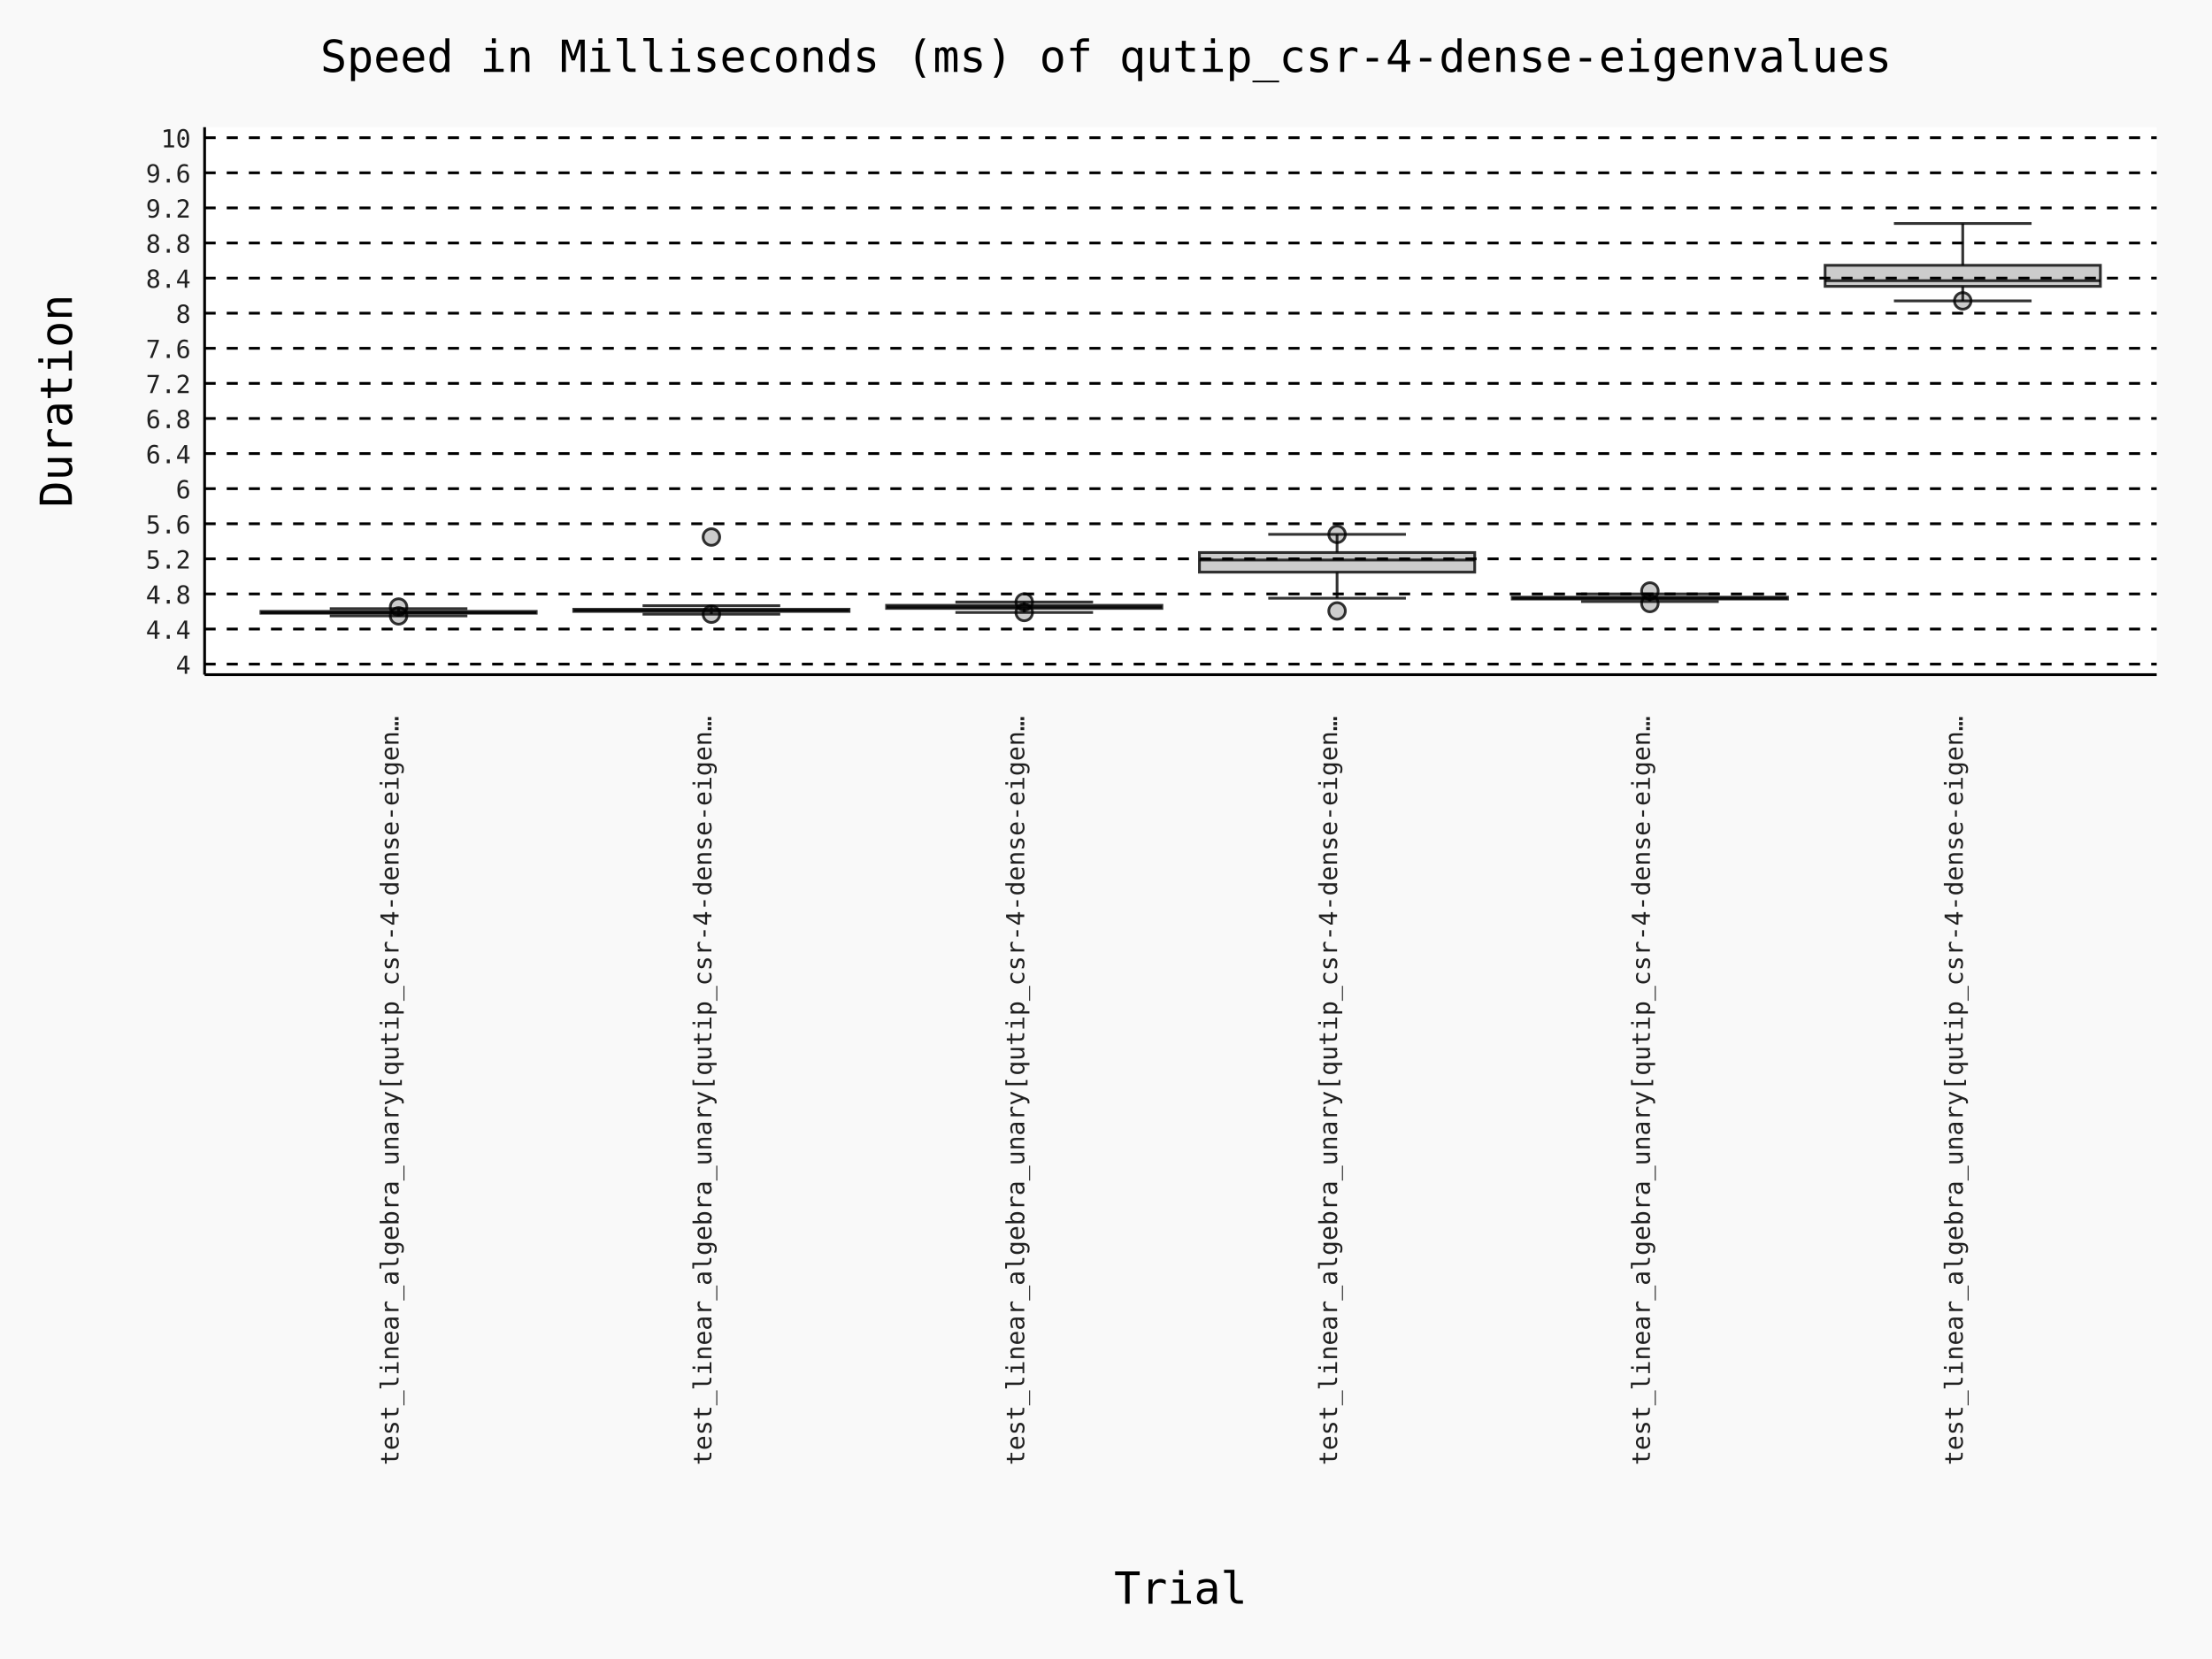
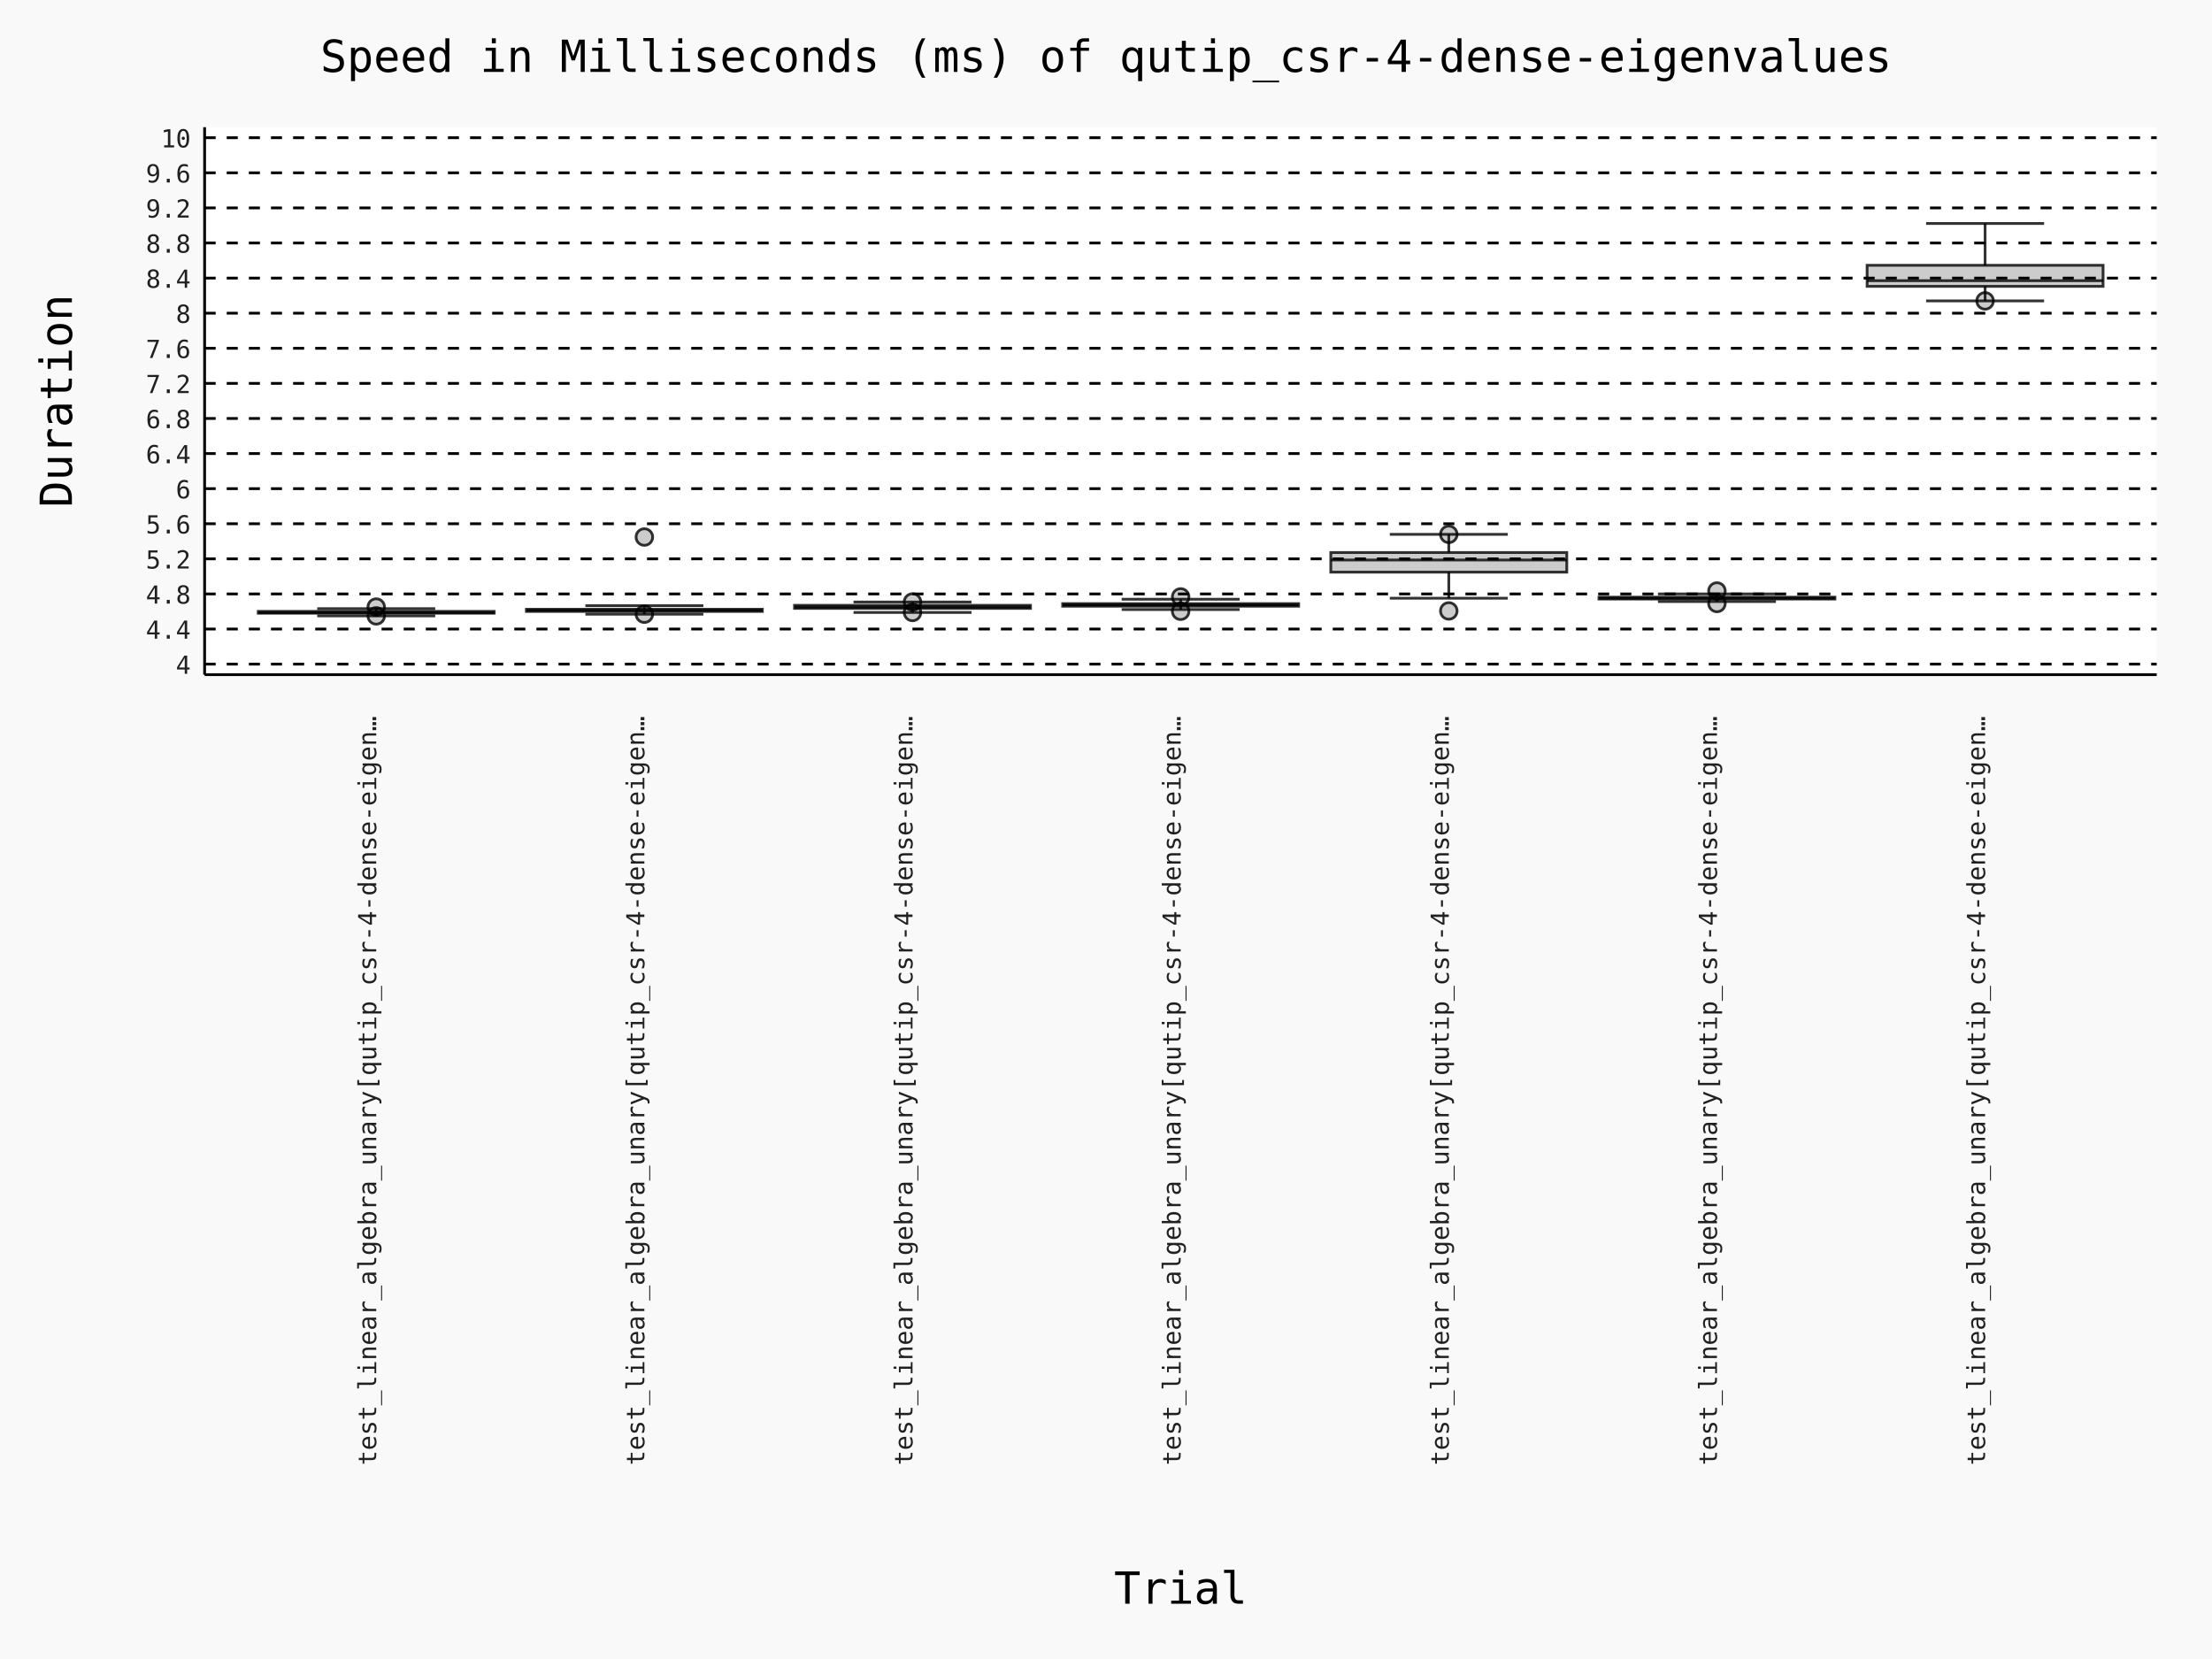
- <svg xmlns="http://www.w3.org/2000/svg" id="chart-b02ecb79-eb0d-46cd-9cec-5eff57549603" class="pygal-chart" viewBox="0 0 800 600">
+ <svg xmlns="http://www.w3.org/2000/svg" id="chart-1c01802e-c42d-4d9f-a658-e461274d152b" class="pygal-chart" viewBox="0 0 800 600">
  <defs>
-     <style type="text/css">#chart-b02ecb79-eb0d-46cd-9cec-5eff57549603{-webkit-user-select:none;-webkit-font-smoothing:antialiased;font-family:Consolas,"Deja Vu Sans Mono","Bitstream Vera Sans Mono","Courier New",monospace}#chart-b02ecb79-eb0d-46cd-9cec-5eff57549603 .title{font-family:Consolas,"Deja Vu Sans Mono","Bitstream Vera Sans Mono","Courier New",monospace;font-size:16px}#chart-b02ecb79-eb0d-46cd-9cec-5eff57549603 .legends .legend text{font-family:Consolas,"Deja Vu Sans Mono","Bitstream Vera Sans Mono","Courier New",monospace;font-size:14px}#chart-b02ecb79-eb0d-46cd-9cec-5eff57549603 .axis text{font-family:Consolas,"Deja Vu Sans Mono","Bitstream Vera Sans Mono","Courier New",monospace;font-size:10px}#chart-b02ecb79-eb0d-46cd-9cec-5eff57549603 .axis text.major{font-family:Consolas,"Deja Vu Sans Mono","Bitstream Vera Sans Mono","Courier New",monospace;font-size:10px}#chart-b02ecb79-eb0d-46cd-9cec-5eff57549603 .text-overlay text.value{font-family:Consolas,"Deja Vu Sans Mono","Bitstream Vera Sans Mono","Courier New",monospace;font-size:16px}#chart-b02ecb79-eb0d-46cd-9cec-5eff57549603 .text-overlay text.label{font-family:Consolas,"Deja Vu Sans Mono","Bitstream Vera Sans Mono","Courier New",monospace;font-size:10px}#chart-b02ecb79-eb0d-46cd-9cec-5eff57549603 .tooltip{font-family:Consolas,"Deja Vu Sans Mono","Bitstream Vera Sans Mono","Courier New",monospace;font-size:14px}#chart-b02ecb79-eb0d-46cd-9cec-5eff57549603 text.no_data{font-family:Consolas,"Deja Vu Sans Mono","Bitstream Vera Sans Mono","Courier New",monospace;font-size:64px}
- #chart-b02ecb79-eb0d-46cd-9cec-5eff57549603{background-color:rgba(249,249,249,1)}#chart-b02ecb79-eb0d-46cd-9cec-5eff57549603 path,#chart-b02ecb79-eb0d-46cd-9cec-5eff57549603 line,#chart-b02ecb79-eb0d-46cd-9cec-5eff57549603 rect,#chart-b02ecb79-eb0d-46cd-9cec-5eff57549603 circle{-webkit-transition:150ms;-moz-transition:150ms;transition:150ms}#chart-b02ecb79-eb0d-46cd-9cec-5eff57549603 .graph &gt; .background{fill:rgba(249,249,249,1)}#chart-b02ecb79-eb0d-46cd-9cec-5eff57549603 .plot &gt; .background{fill:rgba(255,255,255,1)}#chart-b02ecb79-eb0d-46cd-9cec-5eff57549603 .graph{fill:rgba(0,0,0,.87)}#chart-b02ecb79-eb0d-46cd-9cec-5eff57549603 text.no_data{fill:rgba(0,0,0,1)}#chart-b02ecb79-eb0d-46cd-9cec-5eff57549603 .title{fill:rgba(0,0,0,1)}#chart-b02ecb79-eb0d-46cd-9cec-5eff57549603 .legends .legend text{fill:rgba(0,0,0,.87)}#chart-b02ecb79-eb0d-46cd-9cec-5eff57549603 .legends .legend:hover text{fill:rgba(0,0,0,1)}#chart-b02ecb79-eb0d-46cd-9cec-5eff57549603 .axis .line{stroke:rgba(0,0,0,1)}#chart-b02ecb79-eb0d-46cd-9cec-5eff57549603 .axis .guide.line{stroke:rgba(0,0,0,.54)}#chart-b02ecb79-eb0d-46cd-9cec-5eff57549603 .axis .major.line{stroke:rgba(0,0,0,.87)}#chart-b02ecb79-eb0d-46cd-9cec-5eff57549603 .axis text.major{fill:rgba(0,0,0,1)}#chart-b02ecb79-eb0d-46cd-9cec-5eff57549603 .axis.y .guides:hover .guide.line,#chart-b02ecb79-eb0d-46cd-9cec-5eff57549603 .line-graph .axis.x .guides:hover .guide.line,#chart-b02ecb79-eb0d-46cd-9cec-5eff57549603 .stackedline-graph .axis.x .guides:hover .guide.line,#chart-b02ecb79-eb0d-46cd-9cec-5eff57549603 .xy-graph .axis.x .guides:hover .guide.line{stroke:rgba(0,0,0,1)}#chart-b02ecb79-eb0d-46cd-9cec-5eff57549603 .axis .guides:hover text{fill:rgba(0,0,0,1)}#chart-b02ecb79-eb0d-46cd-9cec-5eff57549603 .reactive{fill-opacity:.7;stroke-opacity:.8;stroke-width:1}#chart-b02ecb79-eb0d-46cd-9cec-5eff57549603 .ci{stroke:rgba(0,0,0,.87)}#chart-b02ecb79-eb0d-46cd-9cec-5eff57549603 .reactive.active,#chart-b02ecb79-eb0d-46cd-9cec-5eff57549603 .active .reactive{fill-opacity:.8;stroke-opacity:.9;stroke-width:4}#chart-b02ecb79-eb0d-46cd-9cec-5eff57549603 .ci .reactive.active{stroke-width:1.5}#chart-b02ecb79-eb0d-46cd-9cec-5eff57549603 .series text{fill:rgba(0,0,0,1)}#chart-b02ecb79-eb0d-46cd-9cec-5eff57549603 .tooltip rect{fill:rgba(255,255,255,1);stroke:rgba(0,0,0,1);-webkit-transition:opacity 150ms;-moz-transition:opacity 150ms;transition:opacity 150ms}#chart-b02ecb79-eb0d-46cd-9cec-5eff57549603 .tooltip .label{fill:rgba(0,0,0,.87)}#chart-b02ecb79-eb0d-46cd-9cec-5eff57549603 .tooltip .label{fill:rgba(0,0,0,.87)}#chart-b02ecb79-eb0d-46cd-9cec-5eff57549603 .tooltip .legend{font-size:.8em;fill:rgba(0,0,0,.54)}#chart-b02ecb79-eb0d-46cd-9cec-5eff57549603 .tooltip .x_label{font-size:.6em;fill:rgba(0,0,0,1)}#chart-b02ecb79-eb0d-46cd-9cec-5eff57549603 .tooltip .xlink{font-size:.5em;text-decoration:underline}#chart-b02ecb79-eb0d-46cd-9cec-5eff57549603 .tooltip .value{font-size:1.5em}#chart-b02ecb79-eb0d-46cd-9cec-5eff57549603 .bound{font-size:.5em}#chart-b02ecb79-eb0d-46cd-9cec-5eff57549603 .max-value{font-size:.75em;fill:rgba(0,0,0,.54)}#chart-b02ecb79-eb0d-46cd-9cec-5eff57549603 .map-element{fill:rgba(255,255,255,1);stroke:rgba(0,0,0,.54) !important}#chart-b02ecb79-eb0d-46cd-9cec-5eff57549603 .map-element .reactive{fill-opacity:inherit;stroke-opacity:inherit}#chart-b02ecb79-eb0d-46cd-9cec-5eff57549603 .color-0,#chart-b02ecb79-eb0d-46cd-9cec-5eff57549603 .color-0 a:visited{stroke:#000000;fill:#000000}#chart-b02ecb79-eb0d-46cd-9cec-5eff57549603 .color-1,#chart-b02ecb79-eb0d-46cd-9cec-5eff57549603 .color-1 a:visited{stroke:#000000;fill:#000000}#chart-b02ecb79-eb0d-46cd-9cec-5eff57549603 .color-2,#chart-b02ecb79-eb0d-46cd-9cec-5eff57549603 .color-2 a:visited{stroke:#000000;fill:#000000}#chart-b02ecb79-eb0d-46cd-9cec-5eff57549603 .color-3,#chart-b02ecb79-eb0d-46cd-9cec-5eff57549603 .color-3 a:visited{stroke:#000000;fill:#000000}#chart-b02ecb79-eb0d-46cd-9cec-5eff57549603 .color-4,#chart-b02ecb79-eb0d-46cd-9cec-5eff57549603 .color-4 a:visited{stroke:#000000;fill:#000000}#chart-b02ecb79-eb0d-46cd-9cec-5eff57549603 .color-5,#chart-b02ecb79-eb0d-46cd-9cec-5eff57549603 .color-5 a:visited{stroke:#000000;fill:#000000}#chart-b02ecb79-eb0d-46cd-9cec-5eff57549603 .text-overlay .color-0 text{fill:white}#chart-b02ecb79-eb0d-46cd-9cec-5eff57549603 .text-overlay .color-1 text{fill:white}#chart-b02ecb79-eb0d-46cd-9cec-5eff57549603 .text-overlay .color-2 text{fill:white}#chart-b02ecb79-eb0d-46cd-9cec-5eff57549603 .text-overlay .color-3 text{fill:white}#chart-b02ecb79-eb0d-46cd-9cec-5eff57549603 .text-overlay .color-4 text{fill:white}#chart-b02ecb79-eb0d-46cd-9cec-5eff57549603 .text-overlay .color-5 text{fill:white}
- #chart-b02ecb79-eb0d-46cd-9cec-5eff57549603 text.no_data{text-anchor:middle}#chart-b02ecb79-eb0d-46cd-9cec-5eff57549603 .guide.line{fill:none}#chart-b02ecb79-eb0d-46cd-9cec-5eff57549603 .centered{text-anchor:middle}#chart-b02ecb79-eb0d-46cd-9cec-5eff57549603 .title{text-anchor:middle}#chart-b02ecb79-eb0d-46cd-9cec-5eff57549603 .legends .legend text{fill-opacity:1}#chart-b02ecb79-eb0d-46cd-9cec-5eff57549603 .axis.x text{text-anchor:middle}#chart-b02ecb79-eb0d-46cd-9cec-5eff57549603 .axis.x:not(.web) text[transform]{text-anchor:start}#chart-b02ecb79-eb0d-46cd-9cec-5eff57549603 .axis.x:not(.web) text[transform].backwards{text-anchor:end}#chart-b02ecb79-eb0d-46cd-9cec-5eff57549603 .axis.y text{text-anchor:end}#chart-b02ecb79-eb0d-46cd-9cec-5eff57549603 .axis.y text[transform].backwards{text-anchor:start}#chart-b02ecb79-eb0d-46cd-9cec-5eff57549603 .axis.y2 text{text-anchor:start}#chart-b02ecb79-eb0d-46cd-9cec-5eff57549603 .axis.y2 text[transform].backwards{text-anchor:end}#chart-b02ecb79-eb0d-46cd-9cec-5eff57549603 .axis .guide.line{stroke-dasharray:4,4;stroke:black}#chart-b02ecb79-eb0d-46cd-9cec-5eff57549603 .axis .major.guide.line{stroke-dasharray:6,6;stroke:black}#chart-b02ecb79-eb0d-46cd-9cec-5eff57549603 .horizontal .axis.y .guide.line,#chart-b02ecb79-eb0d-46cd-9cec-5eff57549603 .horizontal .axis.y2 .guide.line,#chart-b02ecb79-eb0d-46cd-9cec-5eff57549603 .vertical .axis.x .guide.line{opacity:0}#chart-b02ecb79-eb0d-46cd-9cec-5eff57549603 .horizontal .axis.always_show .guide.line,#chart-b02ecb79-eb0d-46cd-9cec-5eff57549603 .vertical .axis.always_show .guide.line{opacity:1 !important}#chart-b02ecb79-eb0d-46cd-9cec-5eff57549603 .axis.y .guides:hover .guide.line,#chart-b02ecb79-eb0d-46cd-9cec-5eff57549603 .axis.y2 .guides:hover .guide.line,#chart-b02ecb79-eb0d-46cd-9cec-5eff57549603 .axis.x .guides:hover .guide.line{opacity:1}#chart-b02ecb79-eb0d-46cd-9cec-5eff57549603 .axis .guides:hover text{opacity:1}#chart-b02ecb79-eb0d-46cd-9cec-5eff57549603 .nofill{fill:none}#chart-b02ecb79-eb0d-46cd-9cec-5eff57549603 .subtle-fill{fill-opacity:.2}#chart-b02ecb79-eb0d-46cd-9cec-5eff57549603 .dot{stroke-width:1px;fill-opacity:1;stroke-opacity:1}#chart-b02ecb79-eb0d-46cd-9cec-5eff57549603 .dot.active{stroke-width:5px}#chart-b02ecb79-eb0d-46cd-9cec-5eff57549603 .dot.negative{fill:transparent}#chart-b02ecb79-eb0d-46cd-9cec-5eff57549603 text,#chart-b02ecb79-eb0d-46cd-9cec-5eff57549603 tspan{stroke:none !important}#chart-b02ecb79-eb0d-46cd-9cec-5eff57549603 .series text.active{opacity:1}#chart-b02ecb79-eb0d-46cd-9cec-5eff57549603 .tooltip rect{fill-opacity:.95;stroke-width:.5}#chart-b02ecb79-eb0d-46cd-9cec-5eff57549603 .tooltip text{fill-opacity:1}#chart-b02ecb79-eb0d-46cd-9cec-5eff57549603 .showable{visibility:hidden}#chart-b02ecb79-eb0d-46cd-9cec-5eff57549603 .showable.shown{visibility:visible}#chart-b02ecb79-eb0d-46cd-9cec-5eff57549603 .gauge-background{fill:rgba(229,229,229,1);stroke:none}#chart-b02ecb79-eb0d-46cd-9cec-5eff57549603 .bg-lines{stroke:rgba(249,249,249,1);stroke-width:2px}
+     <style type="text/css">#chart-1c01802e-c42d-4d9f-a658-e461274d152b{-webkit-user-select:none;-webkit-font-smoothing:antialiased;font-family:Consolas,"Deja Vu Sans Mono","Bitstream Vera Sans Mono","Courier New",monospace}#chart-1c01802e-c42d-4d9f-a658-e461274d152b .title{font-family:Consolas,"Deja Vu Sans Mono","Bitstream Vera Sans Mono","Courier New",monospace;font-size:16px}#chart-1c01802e-c42d-4d9f-a658-e461274d152b .legends .legend text{font-family:Consolas,"Deja Vu Sans Mono","Bitstream Vera Sans Mono","Courier New",monospace;font-size:14px}#chart-1c01802e-c42d-4d9f-a658-e461274d152b .axis text{font-family:Consolas,"Deja Vu Sans Mono","Bitstream Vera Sans Mono","Courier New",monospace;font-size:10px}#chart-1c01802e-c42d-4d9f-a658-e461274d152b .axis text.major{font-family:Consolas,"Deja Vu Sans Mono","Bitstream Vera Sans Mono","Courier New",monospace;font-size:10px}#chart-1c01802e-c42d-4d9f-a658-e461274d152b .text-overlay text.value{font-family:Consolas,"Deja Vu Sans Mono","Bitstream Vera Sans Mono","Courier New",monospace;font-size:16px}#chart-1c01802e-c42d-4d9f-a658-e461274d152b .text-overlay text.label{font-family:Consolas,"Deja Vu Sans Mono","Bitstream Vera Sans Mono","Courier New",monospace;font-size:10px}#chart-1c01802e-c42d-4d9f-a658-e461274d152b .tooltip{font-family:Consolas,"Deja Vu Sans Mono","Bitstream Vera Sans Mono","Courier New",monospace;font-size:14px}#chart-1c01802e-c42d-4d9f-a658-e461274d152b text.no_data{font-family:Consolas,"Deja Vu Sans Mono","Bitstream Vera Sans Mono","Courier New",monospace;font-size:64px}
+ #chart-1c01802e-c42d-4d9f-a658-e461274d152b{background-color:rgba(249,249,249,1)}#chart-1c01802e-c42d-4d9f-a658-e461274d152b path,#chart-1c01802e-c42d-4d9f-a658-e461274d152b line,#chart-1c01802e-c42d-4d9f-a658-e461274d152b rect,#chart-1c01802e-c42d-4d9f-a658-e461274d152b circle{-webkit-transition:150ms;-moz-transition:150ms;transition:150ms}#chart-1c01802e-c42d-4d9f-a658-e461274d152b .graph &gt; .background{fill:rgba(249,249,249,1)}#chart-1c01802e-c42d-4d9f-a658-e461274d152b .plot &gt; .background{fill:rgba(255,255,255,1)}#chart-1c01802e-c42d-4d9f-a658-e461274d152b .graph{fill:rgba(0,0,0,.87)}#chart-1c01802e-c42d-4d9f-a658-e461274d152b text.no_data{fill:rgba(0,0,0,1)}#chart-1c01802e-c42d-4d9f-a658-e461274d152b .title{fill:rgba(0,0,0,1)}#chart-1c01802e-c42d-4d9f-a658-e461274d152b .legends .legend text{fill:rgba(0,0,0,.87)}#chart-1c01802e-c42d-4d9f-a658-e461274d152b .legends .legend:hover text{fill:rgba(0,0,0,1)}#chart-1c01802e-c42d-4d9f-a658-e461274d152b .axis .line{stroke:rgba(0,0,0,1)}#chart-1c01802e-c42d-4d9f-a658-e461274d152b .axis .guide.line{stroke:rgba(0,0,0,.54)}#chart-1c01802e-c42d-4d9f-a658-e461274d152b .axis .major.line{stroke:rgba(0,0,0,.87)}#chart-1c01802e-c42d-4d9f-a658-e461274d152b .axis text.major{fill:rgba(0,0,0,1)}#chart-1c01802e-c42d-4d9f-a658-e461274d152b .axis.y .guides:hover .guide.line,#chart-1c01802e-c42d-4d9f-a658-e461274d152b .line-graph .axis.x .guides:hover .guide.line,#chart-1c01802e-c42d-4d9f-a658-e461274d152b .stackedline-graph .axis.x .guides:hover .guide.line,#chart-1c01802e-c42d-4d9f-a658-e461274d152b .xy-graph .axis.x .guides:hover .guide.line{stroke:rgba(0,0,0,1)}#chart-1c01802e-c42d-4d9f-a658-e461274d152b .axis .guides:hover text{fill:rgba(0,0,0,1)}#chart-1c01802e-c42d-4d9f-a658-e461274d152b .reactive{fill-opacity:.7;stroke-opacity:.8;stroke-width:1}#chart-1c01802e-c42d-4d9f-a658-e461274d152b .ci{stroke:rgba(0,0,0,.87)}#chart-1c01802e-c42d-4d9f-a658-e461274d152b .reactive.active,#chart-1c01802e-c42d-4d9f-a658-e461274d152b .active .reactive{fill-opacity:.8;stroke-opacity:.9;stroke-width:4}#chart-1c01802e-c42d-4d9f-a658-e461274d152b .ci .reactive.active{stroke-width:1.5}#chart-1c01802e-c42d-4d9f-a658-e461274d152b .series text{fill:rgba(0,0,0,1)}#chart-1c01802e-c42d-4d9f-a658-e461274d152b .tooltip rect{fill:rgba(255,255,255,1);stroke:rgba(0,0,0,1);-webkit-transition:opacity 150ms;-moz-transition:opacity 150ms;transition:opacity 150ms}#chart-1c01802e-c42d-4d9f-a658-e461274d152b .tooltip .label{fill:rgba(0,0,0,.87)}#chart-1c01802e-c42d-4d9f-a658-e461274d152b .tooltip .label{fill:rgba(0,0,0,.87)}#chart-1c01802e-c42d-4d9f-a658-e461274d152b .tooltip .legend{font-size:.8em;fill:rgba(0,0,0,.54)}#chart-1c01802e-c42d-4d9f-a658-e461274d152b .tooltip .x_label{font-size:.6em;fill:rgba(0,0,0,1)}#chart-1c01802e-c42d-4d9f-a658-e461274d152b .tooltip .xlink{font-size:.5em;text-decoration:underline}#chart-1c01802e-c42d-4d9f-a658-e461274d152b .tooltip .value{font-size:1.5em}#chart-1c01802e-c42d-4d9f-a658-e461274d152b .bound{font-size:.5em}#chart-1c01802e-c42d-4d9f-a658-e461274d152b .max-value{font-size:.75em;fill:rgba(0,0,0,.54)}#chart-1c01802e-c42d-4d9f-a658-e461274d152b .map-element{fill:rgba(255,255,255,1);stroke:rgba(0,0,0,.54) !important}#chart-1c01802e-c42d-4d9f-a658-e461274d152b .map-element .reactive{fill-opacity:inherit;stroke-opacity:inherit}#chart-1c01802e-c42d-4d9f-a658-e461274d152b .color-0,#chart-1c01802e-c42d-4d9f-a658-e461274d152b .color-0 a:visited{stroke:#000000;fill:#000000}#chart-1c01802e-c42d-4d9f-a658-e461274d152b .color-1,#chart-1c01802e-c42d-4d9f-a658-e461274d152b .color-1 a:visited{stroke:#000000;fill:#000000}#chart-1c01802e-c42d-4d9f-a658-e461274d152b .color-2,#chart-1c01802e-c42d-4d9f-a658-e461274d152b .color-2 a:visited{stroke:#000000;fill:#000000}#chart-1c01802e-c42d-4d9f-a658-e461274d152b .color-3,#chart-1c01802e-c42d-4d9f-a658-e461274d152b .color-3 a:visited{stroke:#000000;fill:#000000}#chart-1c01802e-c42d-4d9f-a658-e461274d152b .color-4,#chart-1c01802e-c42d-4d9f-a658-e461274d152b .color-4 a:visited{stroke:#000000;fill:#000000}#chart-1c01802e-c42d-4d9f-a658-e461274d152b .color-5,#chart-1c01802e-c42d-4d9f-a658-e461274d152b .color-5 a:visited{stroke:#000000;fill:#000000}#chart-1c01802e-c42d-4d9f-a658-e461274d152b .color-6,#chart-1c01802e-c42d-4d9f-a658-e461274d152b .color-6 a:visited{stroke:#000000;fill:#000000}#chart-1c01802e-c42d-4d9f-a658-e461274d152b .text-overlay .color-0 text{fill:white}#chart-1c01802e-c42d-4d9f-a658-e461274d152b .text-overlay .color-1 text{fill:white}#chart-1c01802e-c42d-4d9f-a658-e461274d152b .text-overlay .color-2 text{fill:white}#chart-1c01802e-c42d-4d9f-a658-e461274d152b .text-overlay .color-3 text{fill:white}#chart-1c01802e-c42d-4d9f-a658-e461274d152b .text-overlay .color-4 text{fill:white}#chart-1c01802e-c42d-4d9f-a658-e461274d152b .text-overlay .color-5 text{fill:white}#chart-1c01802e-c42d-4d9f-a658-e461274d152b .text-overlay .color-6 text{fill:white}
+ #chart-1c01802e-c42d-4d9f-a658-e461274d152b text.no_data{text-anchor:middle}#chart-1c01802e-c42d-4d9f-a658-e461274d152b .guide.line{fill:none}#chart-1c01802e-c42d-4d9f-a658-e461274d152b .centered{text-anchor:middle}#chart-1c01802e-c42d-4d9f-a658-e461274d152b .title{text-anchor:middle}#chart-1c01802e-c42d-4d9f-a658-e461274d152b .legends .legend text{fill-opacity:1}#chart-1c01802e-c42d-4d9f-a658-e461274d152b .axis.x text{text-anchor:middle}#chart-1c01802e-c42d-4d9f-a658-e461274d152b .axis.x:not(.web) text[transform]{text-anchor:start}#chart-1c01802e-c42d-4d9f-a658-e461274d152b .axis.x:not(.web) text[transform].backwards{text-anchor:end}#chart-1c01802e-c42d-4d9f-a658-e461274d152b .axis.y text{text-anchor:end}#chart-1c01802e-c42d-4d9f-a658-e461274d152b .axis.y text[transform].backwards{text-anchor:start}#chart-1c01802e-c42d-4d9f-a658-e461274d152b .axis.y2 text{text-anchor:start}#chart-1c01802e-c42d-4d9f-a658-e461274d152b .axis.y2 text[transform].backwards{text-anchor:end}#chart-1c01802e-c42d-4d9f-a658-e461274d152b .axis .guide.line{stroke-dasharray:4,4;stroke:black}#chart-1c01802e-c42d-4d9f-a658-e461274d152b .axis .major.guide.line{stroke-dasharray:6,6;stroke:black}#chart-1c01802e-c42d-4d9f-a658-e461274d152b .horizontal .axis.y .guide.line,#chart-1c01802e-c42d-4d9f-a658-e461274d152b .horizontal .axis.y2 .guide.line,#chart-1c01802e-c42d-4d9f-a658-e461274d152b .vertical .axis.x .guide.line{opacity:0}#chart-1c01802e-c42d-4d9f-a658-e461274d152b .horizontal .axis.always_show .guide.line,#chart-1c01802e-c42d-4d9f-a658-e461274d152b .vertical .axis.always_show .guide.line{opacity:1 !important}#chart-1c01802e-c42d-4d9f-a658-e461274d152b .axis.y .guides:hover .guide.line,#chart-1c01802e-c42d-4d9f-a658-e461274d152b .axis.y2 .guides:hover .guide.line,#chart-1c01802e-c42d-4d9f-a658-e461274d152b .axis.x .guides:hover .guide.line{opacity:1}#chart-1c01802e-c42d-4d9f-a658-e461274d152b .axis .guides:hover text{opacity:1}#chart-1c01802e-c42d-4d9f-a658-e461274d152b .nofill{fill:none}#chart-1c01802e-c42d-4d9f-a658-e461274d152b .subtle-fill{fill-opacity:.2}#chart-1c01802e-c42d-4d9f-a658-e461274d152b .dot{stroke-width:1px;fill-opacity:1;stroke-opacity:1}#chart-1c01802e-c42d-4d9f-a658-e461274d152b .dot.active{stroke-width:5px}#chart-1c01802e-c42d-4d9f-a658-e461274d152b .dot.negative{fill:transparent}#chart-1c01802e-c42d-4d9f-a658-e461274d152b text,#chart-1c01802e-c42d-4d9f-a658-e461274d152b tspan{stroke:none !important}#chart-1c01802e-c42d-4d9f-a658-e461274d152b .series text.active{opacity:1}#chart-1c01802e-c42d-4d9f-a658-e461274d152b .tooltip rect{fill-opacity:.95;stroke-width:.5}#chart-1c01802e-c42d-4d9f-a658-e461274d152b .tooltip text{fill-opacity:1}#chart-1c01802e-c42d-4d9f-a658-e461274d152b .showable{visibility:hidden}#chart-1c01802e-c42d-4d9f-a658-e461274d152b .showable.shown{visibility:visible}#chart-1c01802e-c42d-4d9f-a658-e461274d152b .gauge-background{fill:rgba(229,229,229,1);stroke:none}#chart-1c01802e-c42d-4d9f-a658-e461274d152b .bg-lines{stroke:rgba(249,249,249,1);stroke-width:2px}
.tooltip .value{font-size:1em !important}.axis text{font-size:9px !important}</style>
  </defs>
  <g class="graph custombox-graph vertical">
    <rect x="0" y="0" width="800" height="600" class="background" />
    <g transform="translate(74, 46)" class="plot">
      <rect x="0" y="0" width="706.0" height="198.0" class="background" />
      <g class="axis y always_show">
        <path d="M0 198 h706" class="line" />
        <g class="guides">
          <path d="M0 194.192 h706" class="guide line" />
          <text x="-5" y="197.692" class="">4</text>
        </g>
        <g class="guides">
          <path d="M0 181.5 h706" class="guide line" />
          <text x="-5" y="185" class="">4.4</text>
        </g>
        <g class="guides">
          <path d="M0 168.808 h706" class="guide line" />
          <text x="-5" y="172.308" class="">4.8</text>
        </g>
        <g class="guides">
          <path d="M0 156.115 h706" class="guide line" />
          <text x="-5" y="159.615" class="">5.2</text>
        </g>
        <g class="guides">
          <path d="M0 143.423 h706" class="guide line" />
          <text x="-5" y="146.923" class="">5.6</text>
        </g>
        <g class="guides">
          <path d="M0 130.731 h706" class="guide line" />
          <text x="-5" y="134.231" class="">6</text>
        </g>
        <g class="guides">
          <path d="M0 118.038 h706" class="guide line" />
          <text x="-5" y="121.538" class="">6.4</text>
        </g>
        <g class="guides">
          <path d="M0 105.346 h706" class="guide line" />
          <text x="-5" y="108.846" class="">6.8</text>
        </g>
        <g class="guides">
          <path d="M0 92.654 h706" class="guide line" />
          <text x="-5" y="96.154" class="">7.2</text>
        </g>
        <g class="guides">
          <path d="M0 79.962 h706" class="guide line" />
          <text x="-5" y="83.462" class="">7.6</text>
        </g>
        <g class="guides">
          <path d="M0 67.269 h706" class="guide line" />
          <text x="-5" y="70.769" class="">8</text>
        </g>
        <g class="guides">
          <path d="M0 54.577 h706" class="guide line" />
          <text x="-5" y="58.077" class="">8.4</text>
        </g>
        <g class="guides">
          <path d="M0 41.885 h706" class="guide line" />
          <text x="-5" y="45.385" class="">8.8</text>
        </g>
        <g class="guides">
          <path d="M0 29.192 h706" class="guide line" />
          <text x="-5" y="32.692" class="">9.2</text>
        </g>
        <g class="guides">
          <path d="M0 16.5 h706" class="guide line" />
          <text x="-5" y="20.0" class="">9.6</text>
        </g>
        <g class="guides">
          <path d="M0 3.808 h706" class="guide line" />
          <text x="-5" y="7.308" class="">10</text>
        </g>
      </g>
      <g class="axis x">
        <path d="M0 0 v198" class="line" />
        <g class="guides">
-           <path d="M70.147 0 v198" class="guide line" />
-           <text x="70.147" y="213.0" class="backwards" transform="rotate(270 70.14744 213)">test_linear_algebra_unary[qutip_csr-4-dense-eigen…</text>
-         </g>
-         <g class="guides">
-           <path d="M183.288 0 v198" class="guide line" />
-           <text x="183.288" y="213.0" class="backwards" transform="rotate(270 183.2885 213)">test_linear_algebra_unary[qutip_csr-4-dense-eigen…</text>
-         </g>
-         <g class="guides">
-           <path d="M296.429 0 v198" class="guide line" />
-           <text x="296.429" y="213.0" class="backwards" transform="rotate(270 296.4295 213)">test_linear_algebra_unary[qutip_csr-4-dense-eigen…</text>
-         </g>
-         <g class="guides">
-           <path d="M409.571 0 v198" class="guide line" />
-           <text x="409.571" y="213.0" class="backwards" transform="rotate(270 409.5705 213)">test_linear_algebra_unary[qutip_csr-4-dense-eigen…</text>
-         </g>
-         <g class="guides">
-           <path d="M522.712 0 v198" class="guide line" />
-           <text x="522.712" y="213.0" class="backwards" transform="rotate(270 522.7115 213)">test_linear_algebra_unary[qutip_csr-4-dense-eigen…</text>
-         </g>
-         <g class="guides">
-           <path d="M635.853 0 v198" class="guide line" />
-           <text x="635.853" y="213.0" class="backwards" transform="rotate(270 635.8526 213)">test_linear_algebra_unary[qutip_csr-4-dense-eigen…</text>
+           <path d="M62.066 0 v198" class="guide line" />
+           <text x="62.066" y="213.0" class="backwards" transform="rotate(270 62.06593 213)">test_linear_algebra_unary[qutip_csr-4-dense-eigen…</text>
+         </g>
+         <g class="guides">
+           <path d="M159.044 0 v198" class="guide line" />
+           <text x="159.044" y="213.0" class="backwards" transform="rotate(270 159.044 213)">test_linear_algebra_unary[qutip_csr-4-dense-eigen…</text>
+         </g>
+         <g class="guides">
+           <path d="M256.022 0 v198" class="guide line" />
+           <text x="256.022" y="213.0" class="backwards" transform="rotate(270 256.022 213)">test_linear_algebra_unary[qutip_csr-4-dense-eigen…</text>
+         </g>
+         <g class="guides">
+           <path d="M353 0 v198" class="guide line" />
+           <text x="353.0" y="213.0" class="backwards" transform="rotate(270 353 213)">test_linear_algebra_unary[qutip_csr-4-dense-eigen…</text>
+         </g>
+         <g class="guides">
+           <path d="M449.978 0 v198" class="guide line" />
+           <text x="449.978" y="213.0" class="backwards" transform="rotate(270 449.978 213)">test_linear_algebra_unary[qutip_csr-4-dense-eigen…</text>
+         </g>
+         <g class="guides">
+           <path d="M546.956 0 v198" class="guide line" />
+           <text x="546.956" y="213.0" class="backwards" transform="rotate(270 546.956 213)">test_linear_algebra_unary[qutip_csr-4-dense-eigen…</text>
+         </g>
+         <g class="guides">
+           <path d="M643.934 0 v198" class="guide line" />
+           <text x="643.934" y="213.0" class="backwards" transform="rotate(270 643.9341 213)">test_linear_algebra_unary[qutip_csr-4-dense-eigen…</text>
        </g>
      </g>
      <g class="series serie-0 color-0">
        <g class="boxes">
          <g class="box">
-             <path stroke-width="3" d="M45.256 176.743 L95.038 176.743" class="reactive tooltip-trigger" />
-             <path stroke-width="3" d="M20.365 175.55 L119.929 175.55" class="reactive tooltip-trigger" />
-             <path stroke-width="3" d="M45.256 174.131 L95.038 174.131" class="reactive tooltip-trigger" />
-             <path stroke-width="2" d="M70.147 176.743 L70.147 175.774" class="reactive tooltip-trigger" />
-             <path stroke-width="2" d="M70.147 174.131 L70.147 175.119" class="reactive tooltip-trigger" />
-             <rect x="20.365" y="175.119" height="0.655" width="99.564" class="subtle-fill reactive tooltip-trigger" />
-             <circle cx="70.147" cy="176.743" r="3" class="subtle-fill reactive tooltip-trigger" />
-             <circle cx="70.147" cy="173.557" r="3" class="subtle-fill reactive tooltip-trigger" />
+             <path stroke-width="3" d="M40.731 176.743 L83.401 176.743" class="reactive tooltip-trigger" />
+             <path stroke-width="3" d="M19.396 175.55 L104.736 175.55" class="reactive tooltip-trigger" />
+             <path stroke-width="3" d="M40.731 174.131 L83.401 174.131" class="reactive tooltip-trigger" />
+             <path stroke-width="2" d="M62.066 176.743 L62.066 175.774" class="reactive tooltip-trigger" />
+             <path stroke-width="2" d="M62.066 174.131 L62.066 175.119" class="reactive tooltip-trigger" />
+             <rect x="19.396" y="175.119" height="0.655" width="85.341" class="subtle-fill reactive tooltip-trigger" />
+             <circle cx="62.066" cy="176.743" r="3" class="subtle-fill reactive tooltip-trigger" />
+             <circle cx="62.066" cy="173.557" r="3" class="subtle-fill reactive tooltip-trigger" />
          </g>
        </g>
      </g>
      <g class="series serie-1 color-1">
        <g class="boxes">
          <g class="box">
-             <path stroke-width="3" d="M158.397 176.129 L208.179 176.129" class="reactive tooltip-trigger" />
-             <path stroke-width="3" d="M133.506 174.749 L233.071 174.749" class="reactive tooltip-trigger" />
-             <path stroke-width="3" d="M158.397 173.055 L208.179 173.055" class="reactive tooltip-trigger" />
-             <path stroke-width="2" d="M183.288 176.129 L183.288 175.126" class="reactive tooltip-trigger" />
-             <path stroke-width="2" d="M183.288 173.055 L183.288 174.353" class="reactive tooltip-trigger" />
-             <rect x="133.506" y="174.353" height="0.773" width="99.564" class="subtle-fill reactive tooltip-trigger" />
-             <circle cx="183.288" cy="176.129" r="3" class="subtle-fill reactive tooltip-trigger" />
-             <circle cx="183.288" cy="148.228" r="3" class="subtle-fill reactive tooltip-trigger" />
+             <path stroke-width="3" d="M137.709 176.129 L180.379 176.129" class="reactive tooltip-trigger" />
+             <path stroke-width="3" d="M116.374 174.749 L201.714 174.749" class="reactive tooltip-trigger" />
+             <path stroke-width="3" d="M137.709 173.055 L180.379 173.055" class="reactive tooltip-trigger" />
+             <path stroke-width="2" d="M159.044 176.129 L159.044 175.126" class="reactive tooltip-trigger" />
+             <path stroke-width="2" d="M159.044 173.055 L159.044 174.353" class="reactive tooltip-trigger" />
+             <rect x="116.374" y="174.353" height="0.773" width="85.341" class="subtle-fill reactive tooltip-trigger" />
+             <circle cx="159.044" cy="176.129" r="3" class="subtle-fill reactive tooltip-trigger" />
+             <circle cx="159.044" cy="148.228" r="3" class="subtle-fill reactive tooltip-trigger" />
          </g>
        </g>
      </g>
      <g class="series serie-2 color-2">
        <g class="boxes">
          <g class="box">
-             <path stroke-width="3" d="M271.538 175.505 L321.321 175.505" class="reactive tooltip-trigger" />
-             <path stroke-width="3" d="M246.647 173.522 L346.212 173.522" class="reactive tooltip-trigger" />
-             <path stroke-width="3" d="M271.538 171.726 L321.321 171.726" class="reactive tooltip-trigger" />
-             <path stroke-width="2" d="M296.429 175.505 L296.429 174.027" class="reactive tooltip-trigger" />
-             <path stroke-width="2" d="M296.429 171.726 L296.429 172.928" class="reactive tooltip-trigger" />
-             <rect x="246.647" y="172.928" height="1.099" width="99.564" class="subtle-fill reactive tooltip-trigger" />
-             <circle cx="296.429" cy="175.505" r="3" class="subtle-fill reactive tooltip-trigger" />
-             <circle cx="296.429" cy="171.726" r="3" class="subtle-fill reactive tooltip-trigger" />
+             <path stroke-width="3" d="M234.687 175.505 L277.357 175.505" class="reactive tooltip-trigger" />
+             <path stroke-width="3" d="M213.352 173.522 L298.692 173.522" class="reactive tooltip-trigger" />
+             <path stroke-width="3" d="M234.687 171.726 L277.357 171.726" class="reactive tooltip-trigger" />
+             <path stroke-width="2" d="M256.022 175.505 L256.022 174.027" class="reactive tooltip-trigger" />
+             <path stroke-width="2" d="M256.022 171.726 L256.022 172.928" class="reactive tooltip-trigger" />
+             <rect x="213.352" y="172.928" height="1.099" width="85.341" class="subtle-fill reactive tooltip-trigger" />
+             <circle cx="256.022" cy="175.505" r="3" class="subtle-fill reactive tooltip-trigger" />
+             <circle cx="256.022" cy="171.726" r="3" class="subtle-fill reactive tooltip-trigger" />
          </g>
        </g>
      </g>
      <g class="series serie-3 color-3">
        <g class="boxes">
          <g class="box">
-             <path stroke-width="3" d="M384.679 170.353 L434.462 170.353" class="reactive tooltip-trigger" />
-             <path stroke-width="3" d="M359.788 156.53 L459.353 156.53" class="reactive tooltip-trigger" />
-             <path stroke-width="3" d="M384.679 147.255 L434.462 147.255" class="reactive tooltip-trigger" />
-             <path stroke-width="2" d="M409.571 170.353 L409.571 160.926" class="reactive tooltip-trigger" />
-             <path stroke-width="2" d="M409.571 147.255 L409.571 153.827" class="reactive tooltip-trigger" />
-             <rect x="359.788" y="153.827" height="7.099" width="99.564" class="subtle-fill reactive tooltip-trigger" />
-             <circle cx="409.571" cy="174.954" r="3" class="subtle-fill reactive tooltip-trigger" />
-             <circle cx="409.571" cy="147.255" r="3" class="subtle-fill reactive tooltip-trigger" />
+             <path stroke-width="3" d="M331.665 174.448 L374.335 174.448" class="reactive tooltip-trigger" />
+             <path stroke-width="3" d="M310.33 172.801 L395.67 172.801" class="reactive tooltip-trigger" />
+             <path stroke-width="3" d="M331.665 170.723 L374.335 170.723" class="reactive tooltip-trigger" />
+             <path stroke-width="2" d="M353 174.448 L353 173.242" class="reactive tooltip-trigger" />
+             <path stroke-width="2" d="M353 170.723 L353 172.313" class="reactive tooltip-trigger" />
+             <rect x="310.33" y="172.313" height="0.93" width="85.341" class="subtle-fill reactive tooltip-trigger" />
+             <circle cx="353.0" cy="175.067" r="3" class="subtle-fill reactive tooltip-trigger" />
+             <circle cx="353.0" cy="169.889" r="3" class="subtle-fill reactive tooltip-trigger" />
          </g>
        </g>
      </g>
      <g class="series serie-4 color-4">
        <g class="boxes">
          <g class="box">
-             <path stroke-width="3" d="M497.821 171.556 L547.603 171.556" class="reactive tooltip-trigger" />
-             <path stroke-width="3" d="M472.929 170.344 L572.494 170.344" class="reactive tooltip-trigger" />
-             <path stroke-width="3" d="M497.821 168.802 L547.603 168.802" class="reactive tooltip-trigger" />
-             <path stroke-width="2" d="M522.712 171.556 L522.712 170.644" class="reactive tooltip-trigger" />
-             <path stroke-width="2" d="M522.712 168.802 L522.712 169.983" class="reactive tooltip-trigger" />
-             <rect x="472.929" y="169.983" height="0.662" width="99.564" class="subtle-fill reactive tooltip-trigger" />
-             <circle cx="522.712" cy="172.255" r="3" class="subtle-fill reactive tooltip-trigger" />
-             <circle cx="522.712" cy="167.746" r="3" class="subtle-fill reactive tooltip-trigger" />
+             <path stroke-width="3" d="M428.643 170.353 L471.313 170.353" class="reactive tooltip-trigger" />
+             <path stroke-width="3" d="M407.308 156.53 L492.648 156.53" class="reactive tooltip-trigger" />
+             <path stroke-width="3" d="M428.643 147.255 L471.313 147.255" class="reactive tooltip-trigger" />
+             <path stroke-width="2" d="M449.978 170.353 L449.978 160.926" class="reactive tooltip-trigger" />
+             <path stroke-width="2" d="M449.978 147.255 L449.978 153.827" class="reactive tooltip-trigger" />
+             <rect x="407.308" y="153.827" height="7.099" width="85.341" class="subtle-fill reactive tooltip-trigger" />
+             <circle cx="449.978" cy="174.954" r="3" class="subtle-fill reactive tooltip-trigger" />
+             <circle cx="449.978" cy="147.255" r="3" class="subtle-fill reactive tooltip-trigger" />
          </g>
        </g>
      </g>
      <g class="series serie-5 color-5">
        <g class="boxes">
          <g class="box">
-             <path stroke-width="3" d="M610.962 62.821 L660.744 62.821" class="reactive tooltip-trigger" />
-             <path stroke-width="3" d="M586.071 55.513 L685.635 55.513" class="reactive tooltip-trigger" />
-             <path stroke-width="3" d="M610.962 34.825 L660.744 34.825" class="reactive tooltip-trigger" />
-             <path stroke-width="2" d="M635.853 62.821 L635.853 57.563" class="reactive tooltip-trigger" />
-             <path stroke-width="2" d="M635.853 34.825 L635.853 49.945" class="reactive tooltip-trigger" />
-             <rect x="586.071" y="49.945" height="7.618" width="99.564" class="subtle-fill reactive tooltip-trigger" />
-             <circle cx="635.853" cy="62.821" r="3" class="subtle-fill reactive tooltip-trigger" />
-             <circle cx="635.853" cy="-114.583" r="3" class="subtle-fill reactive tooltip-trigger" />
+             <path stroke-width="3" d="M525.621 171.556 L568.291 171.556" class="reactive tooltip-trigger" />
+             <path stroke-width="3" d="M504.286 170.344 L589.626 170.344" class="reactive tooltip-trigger" />
+             <path stroke-width="3" d="M525.621 168.802 L568.291 168.802" class="reactive tooltip-trigger" />
+             <path stroke-width="2" d="M546.956 171.556 L546.956 170.644" class="reactive tooltip-trigger" />
+             <path stroke-width="2" d="M546.956 168.802 L546.956 169.983" class="reactive tooltip-trigger" />
+             <rect x="504.286" y="169.983" height="0.662" width="85.341" class="subtle-fill reactive tooltip-trigger" />
+             <circle cx="546.956" cy="172.255" r="3" class="subtle-fill reactive tooltip-trigger" />
+             <circle cx="546.956" cy="167.746" r="3" class="subtle-fill reactive tooltip-trigger" />
+           </g>
+         </g>
+       </g>
+       <g class="series serie-6 color-6">
+         <g class="boxes">
+           <g class="box">
+             <path stroke-width="3" d="M622.599 62.821 L665.269 62.821" class="reactive tooltip-trigger" />
+             <path stroke-width="3" d="M601.264 55.513 L686.604 55.513" class="reactive tooltip-trigger" />
+             <path stroke-width="3" d="M622.599 34.825 L665.269 34.825" class="reactive tooltip-trigger" />
+             <path stroke-width="2" d="M643.934 62.821 L643.934 57.563" class="reactive tooltip-trigger" />
+             <path stroke-width="2" d="M643.934 34.825 L643.934 49.945" class="reactive tooltip-trigger" />
+             <rect x="601.264" y="49.945" height="7.618" width="85.341" class="subtle-fill reactive tooltip-trigger" />
+             <circle cx="643.934" cy="62.821" r="3" class="subtle-fill reactive tooltip-trigger" />
+             <circle cx="643.934" cy="-114.583" r="3" class="subtle-fill reactive tooltip-trigger" />
          </g>
        </g>
      </g>
    </g>
    <g class="titles">
      <text x="400.0" y="26" class="title plot_title">Speed in Milliseconds (ms) of qutip_csr-4-dense-eigenvalues</text>
      <text x="427.0" y="580.0" class="title">Trial</text>
      <text x="0" y="171.0" class="title" transform="rotate(-90 0 145)">Duration</text>
    </g>
    <g transform="translate(74, 46)" class="plot overlay">
      <g class="series serie-0 color-0" />
      <g class="series serie-1 color-1" />
      <g class="series serie-2 color-2" />
      <g class="series serie-3 color-3" />
      <g class="series serie-4 color-4" />
      <g class="series serie-5 color-5" />
+       <g class="series serie-6 color-6" />
    </g>
    <g transform="translate(74, 46)" class="plot text-overlay">
      <g class="series serie-0 color-0" />
      <g class="series serie-1 color-1" />
      <g class="series serie-2 color-2" />
      <g class="series serie-3 color-3" />
      <g class="series serie-4 color-4" />
      <g class="series serie-5 color-5" />
+       <g class="series serie-6 color-6" />
    </g>
    <g transform="translate(74, 46)" class="plot tooltip-overlay">
      <g transform="translate(0 0)" style="opacity: 0" class="tooltip">
        <rect rx="0" ry="0" width="0" height="0" class="tooltip-box" />
        <g class="text" />
      </g>
    </g>
  </g>
</svg>
